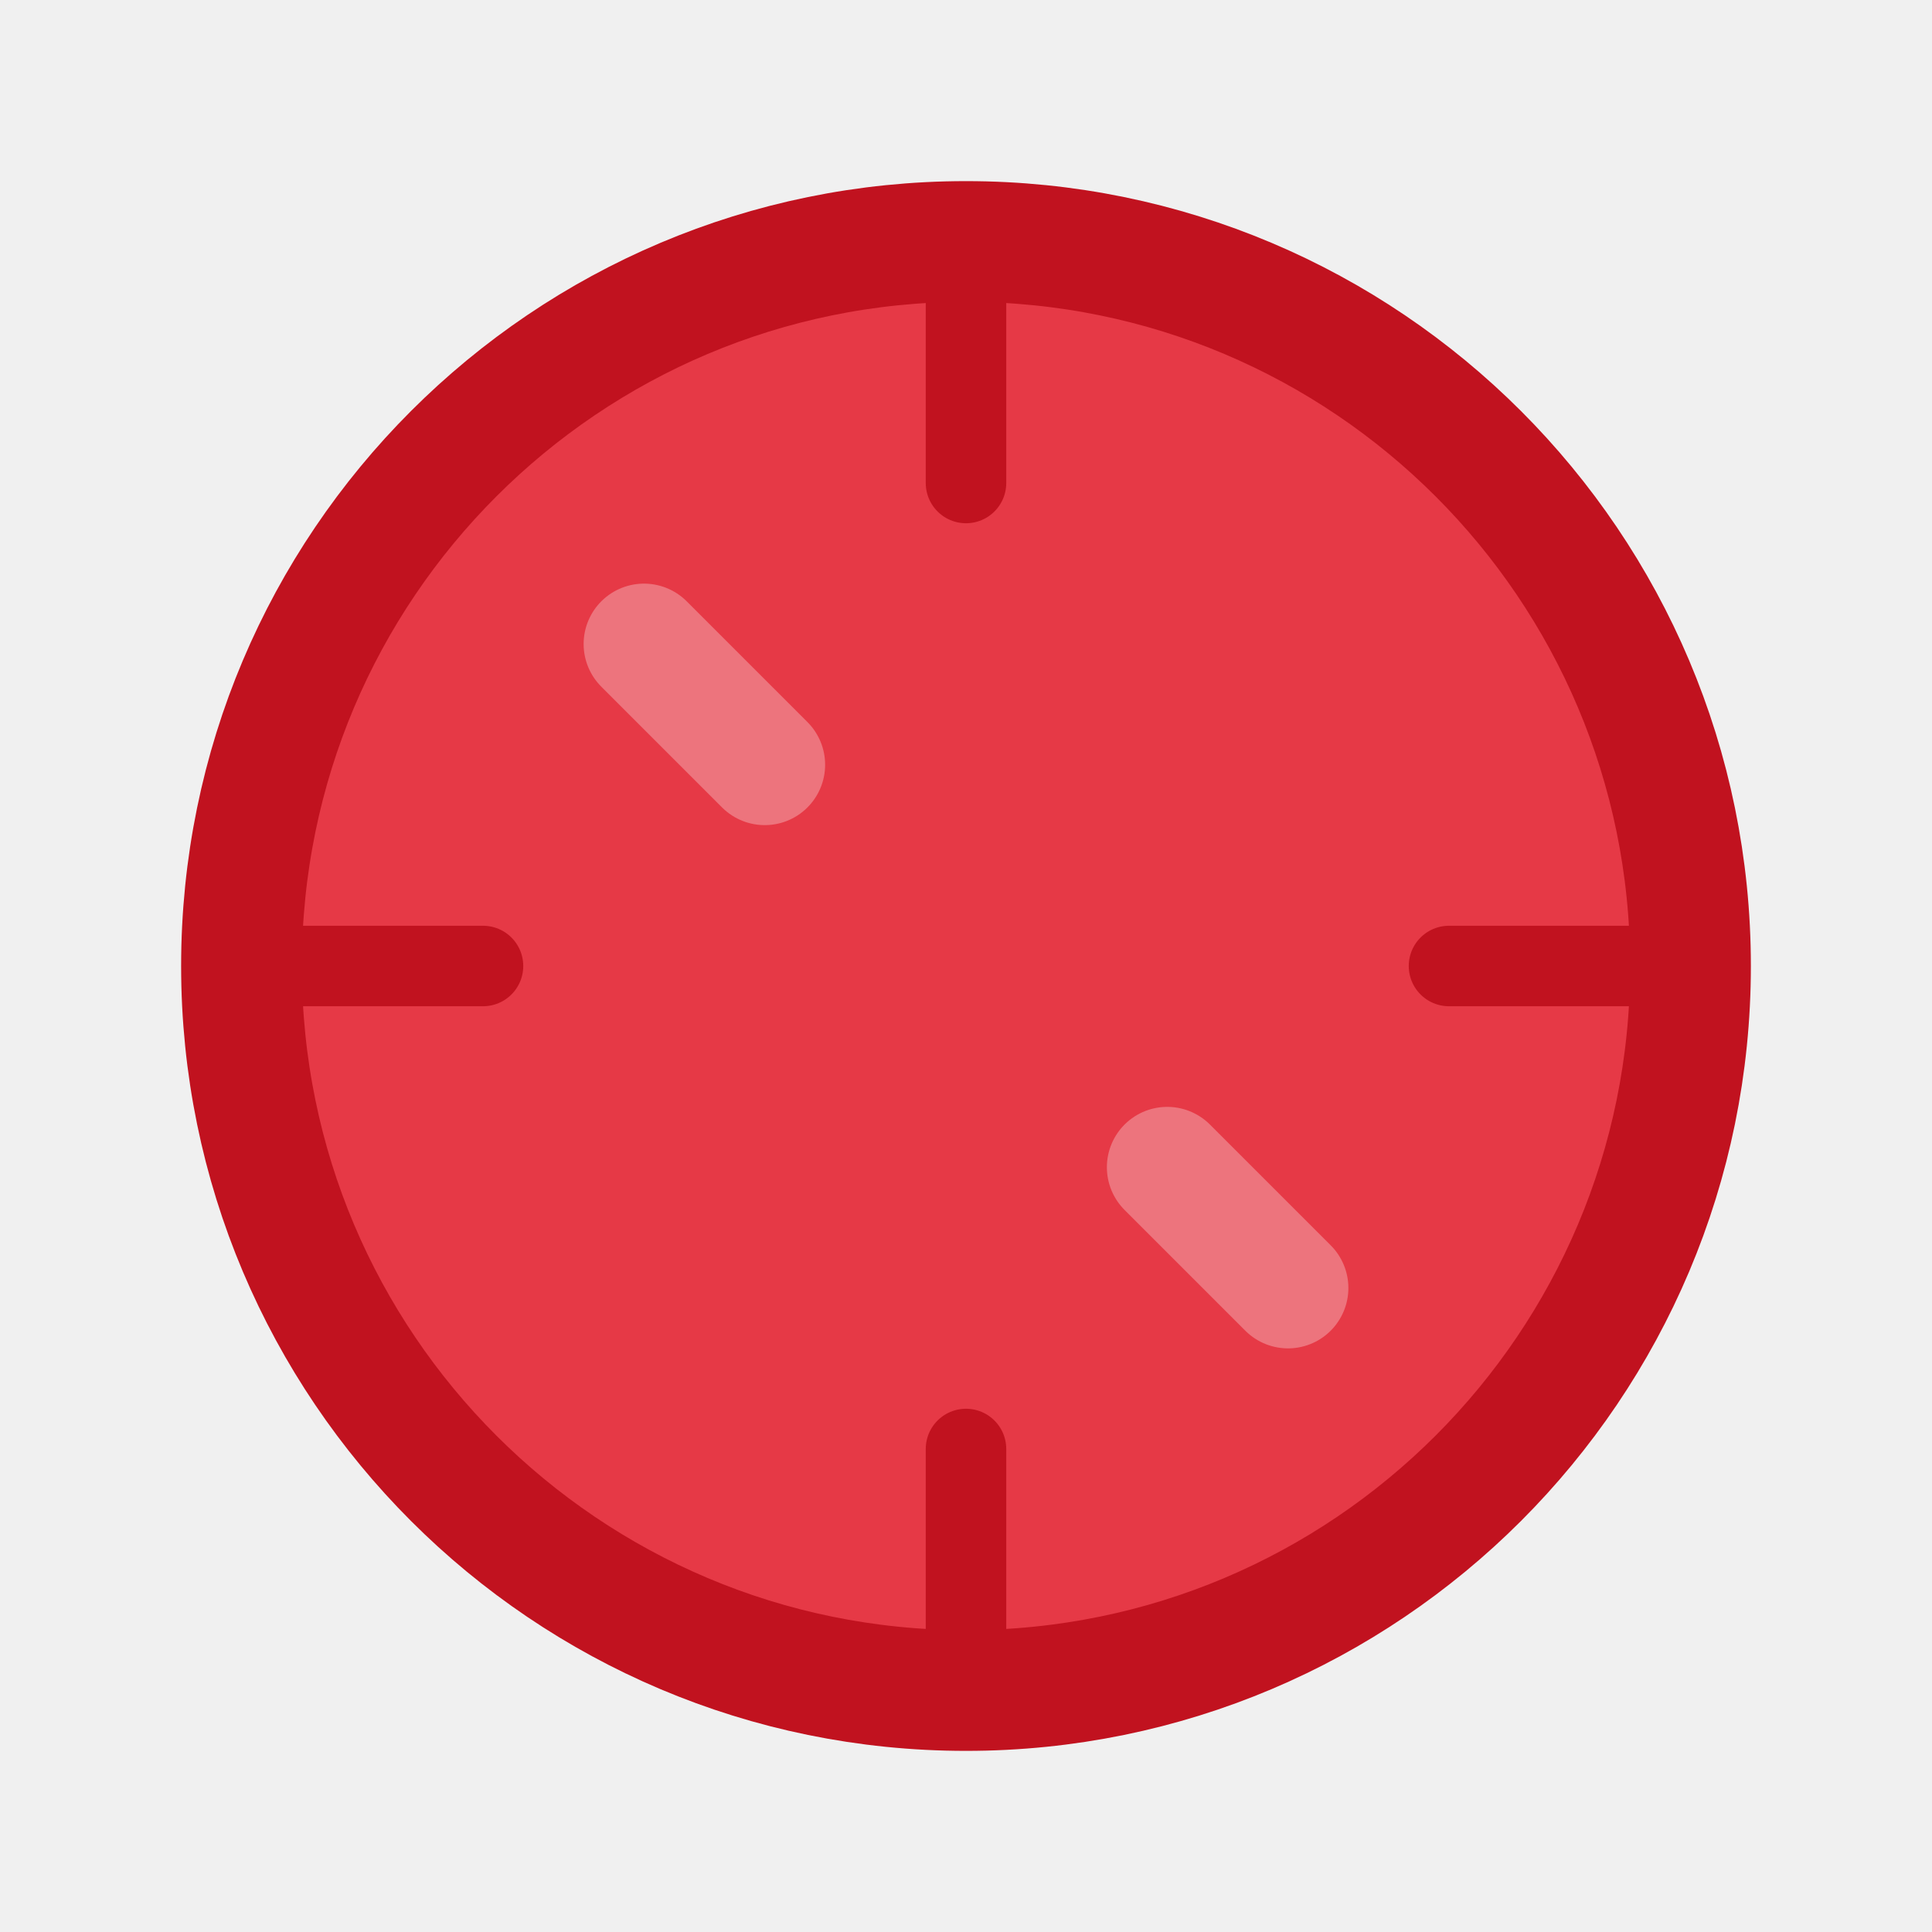
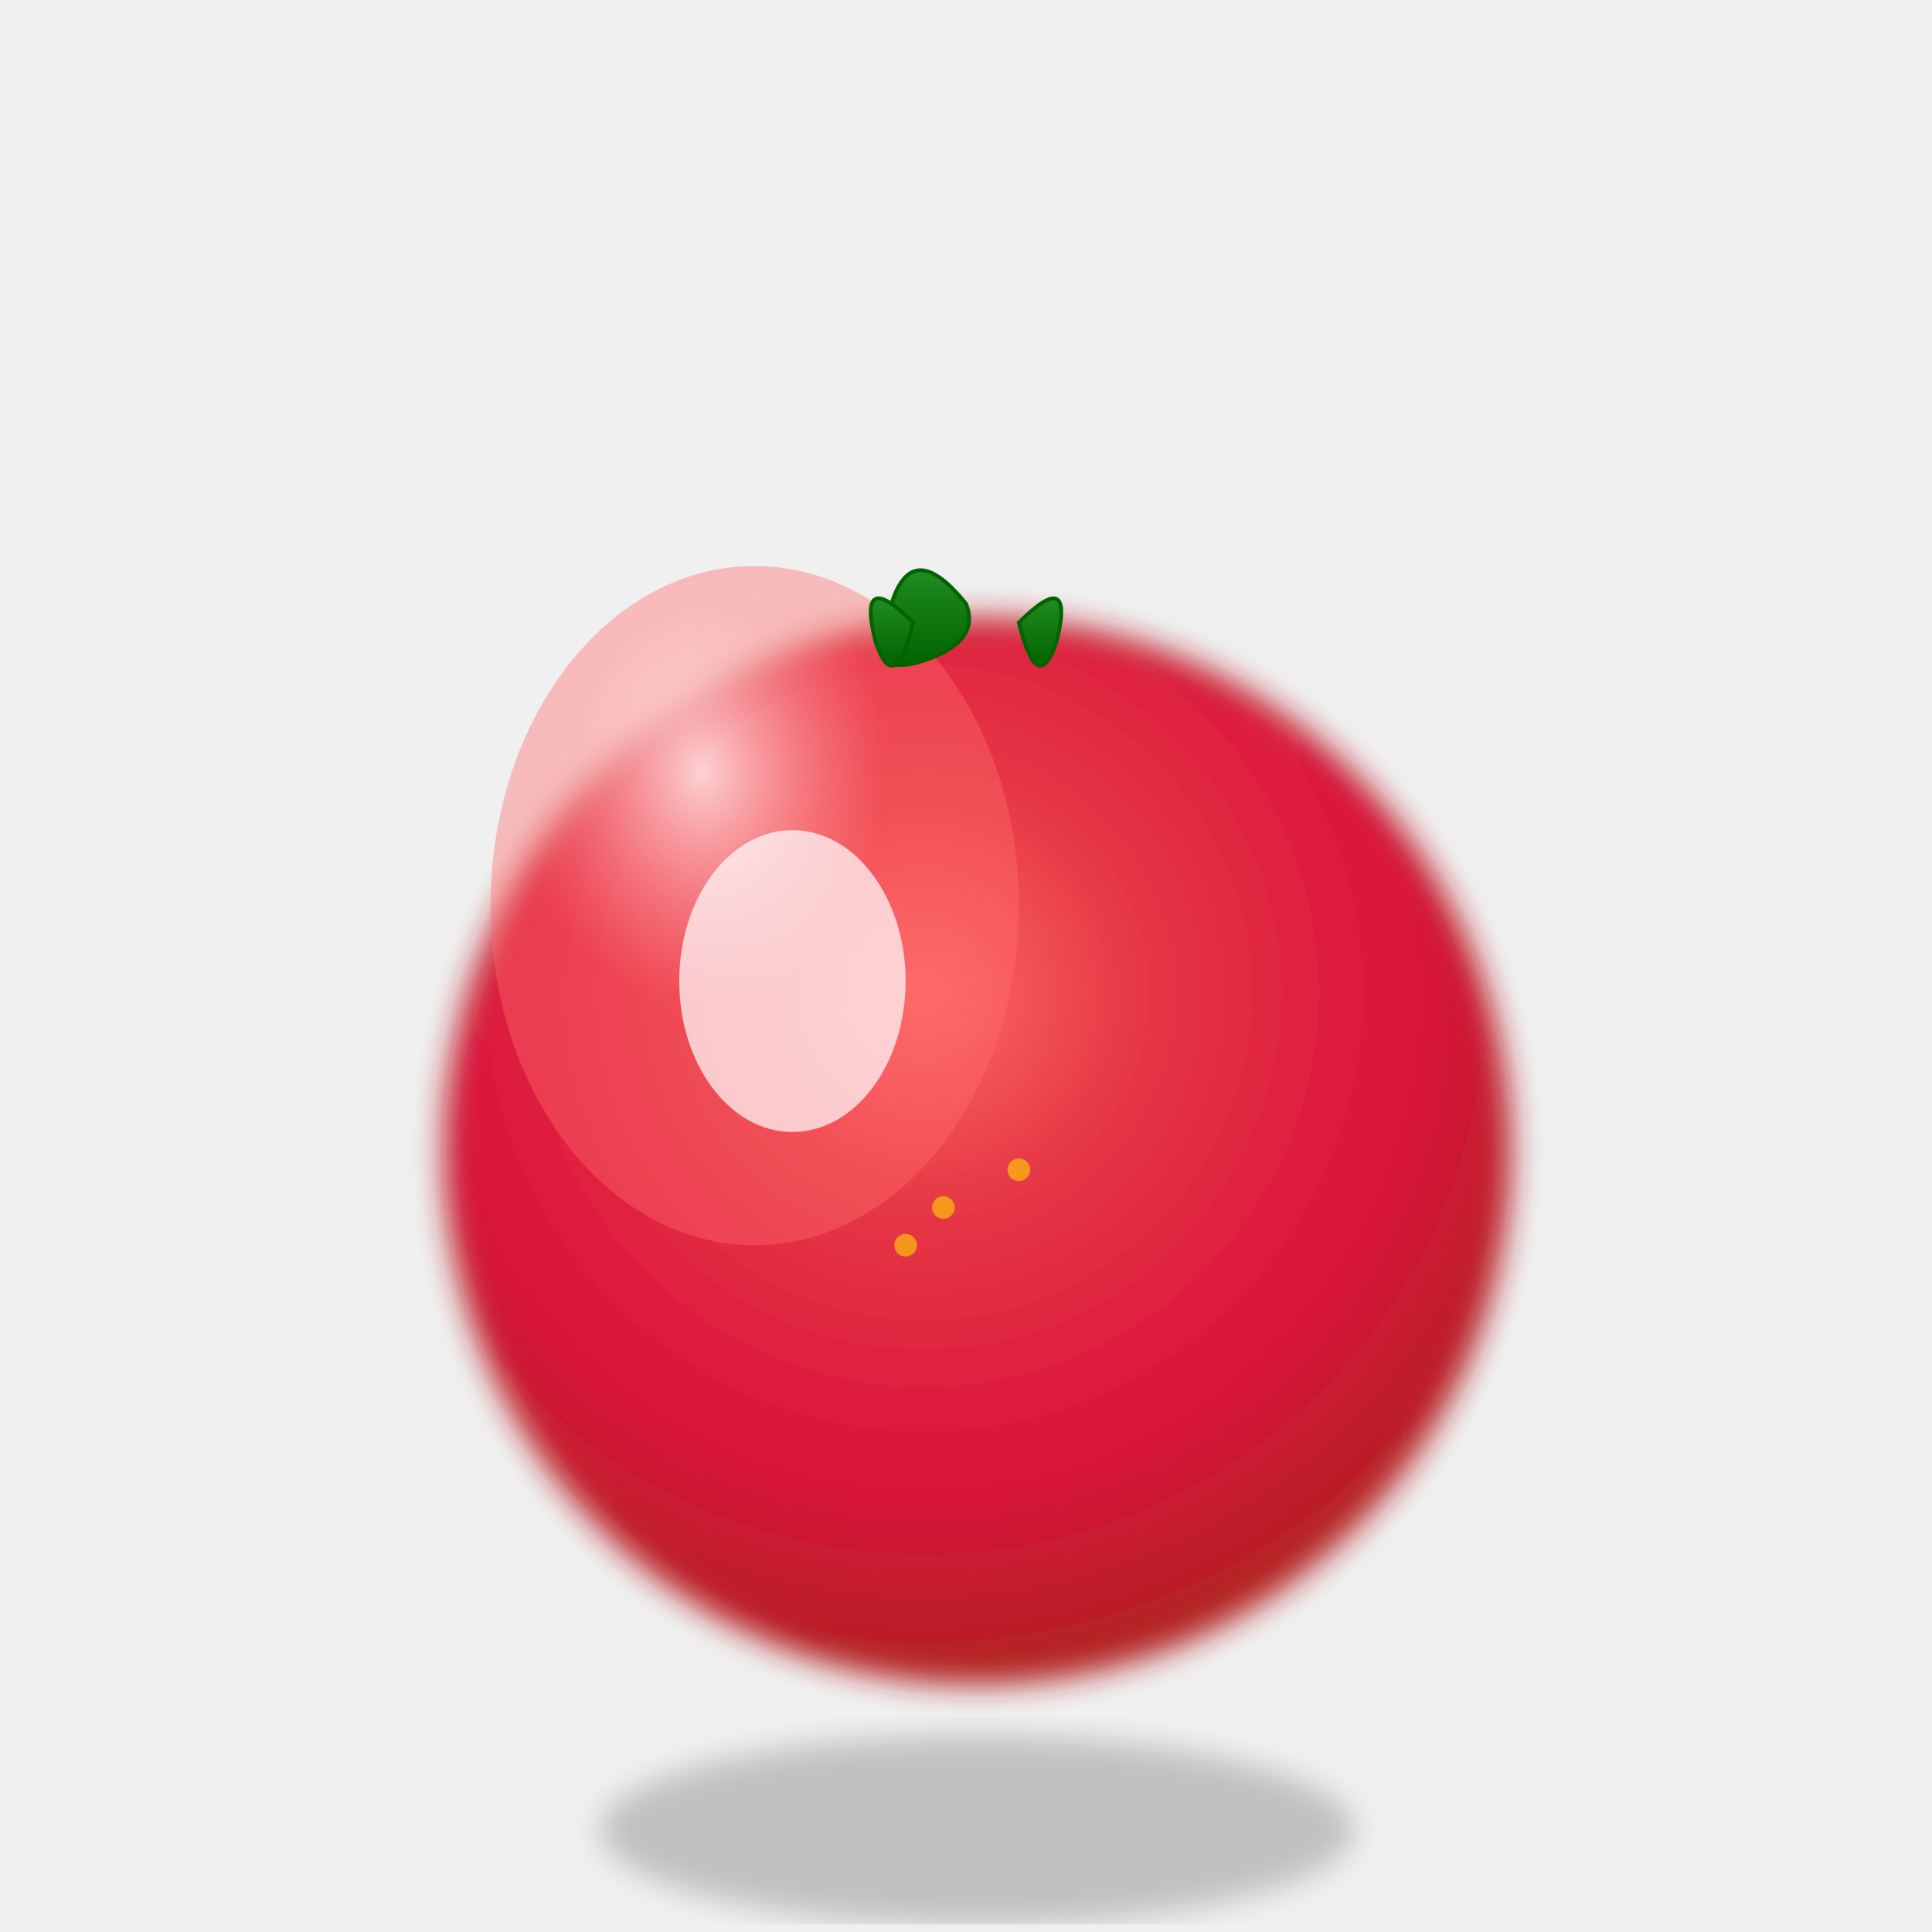
- <svg xmlns="http://www.w3.org/2000/svg" viewBox="0 0 24 24" fill="none" stroke="currentColor" stroke-width="1.5" stroke-linecap="round" stroke-linejoin="round">
-   <circle cx="12" cy="12" r="9" fill="#e63946" stroke="#c1121f" />
-   <path d="M12 3v3M12 18v3M3 12h3M18 12h3" stroke="#c1121f" stroke-width="1" />
-   <path d="M8 8l1.5 1.5M14.5 14.5L16 16" stroke="#fff" opacity="0.3" />
+ <svg xmlns="http://www.w3.org/2000/svg" viewBox="0 0 512 512" width="512" height="512">
+   <defs>
+     <radialGradient id="tomato-body" cx="0.45" cy="0.35" r="0.65">
+       <stop offset="0%" stop-color="#FF6B6B" />
+       <stop offset="30%" stop-color="#E63946" />
+       <stop offset="70%" stop-color="#DC143C" />
+       <stop offset="100%" stop-color="#B22222" />
+     </radialGradient>
+     <radialGradient id="tomato-highlight" cx="0.4" cy="0.3" r="0.35">
+       <stop offset="0%" stop-color="#FFE5E5" stop-opacity="0.9" />
+       <stop offset="100%" stop-color="#FF6B6B" stop-opacity="0.4" />
+     </radialGradient>
+     <linearGradient id="tomato-stem" x1="0" y1="0" x2="0" y2="1">
+       <stop offset="0%" stop-color="#228B22" />
+       <stop offset="100%" stop-color="#006400" />
+     </linearGradient>
+     <filter id="tomato-shadow">
+       <feGaussianBlur stdDeviation="4" result="coloredBlur" />
+       <feOffset in="coloredBlur" dx="3" dy="5" />
+     </filter>
+   </defs>
+   <ellipse cx="256" cy="480" rx="100" ry="25" fill="#000000" opacity="0.2" filter="url(#tomato-shadow)" />
+   <circle cx="256" cy="300" r="140" fill="url(#tomato-body)" stroke="#B22222" stroke-width="3" filter="url(#tomato-shadow)" />
+   <ellipse cx="200" cy="240" rx="70" ry="90" fill="url(#tomato-highlight)" />
+   <path d="M 256 160 Q 240 140 235 165 Q 230 180 245 175 Q 260 170 256 160 Z" fill="url(#tomato-stem)" stroke="#006400" stroke-width="1" />
+   <path d="M 270 165 Q 285 150 280 170 Q 275 185 270 165 Z" fill="url(#tomato-stem)" stroke="#006400" stroke-width="1" />
+   <path d="M 242 165 Q 227 150 232 170 Q 237 185 242 165 Z" fill="url(#tomato-stem)" stroke="#006400" stroke-width="1" />
+   <ellipse cx="210" cy="260" rx="30" ry="40" fill="#FFFFFF" opacity="0.7" />
+   <circle cx="250" cy="320" r="3" fill="#FFD700" opacity="0.6" />
+   <circle cx="270" cy="310" r="3" fill="#FFD700" opacity="0.6" />
+   <circle cx="240" cy="330" r="3" fill="#FFD700" opacity="0.6" />
</svg>
